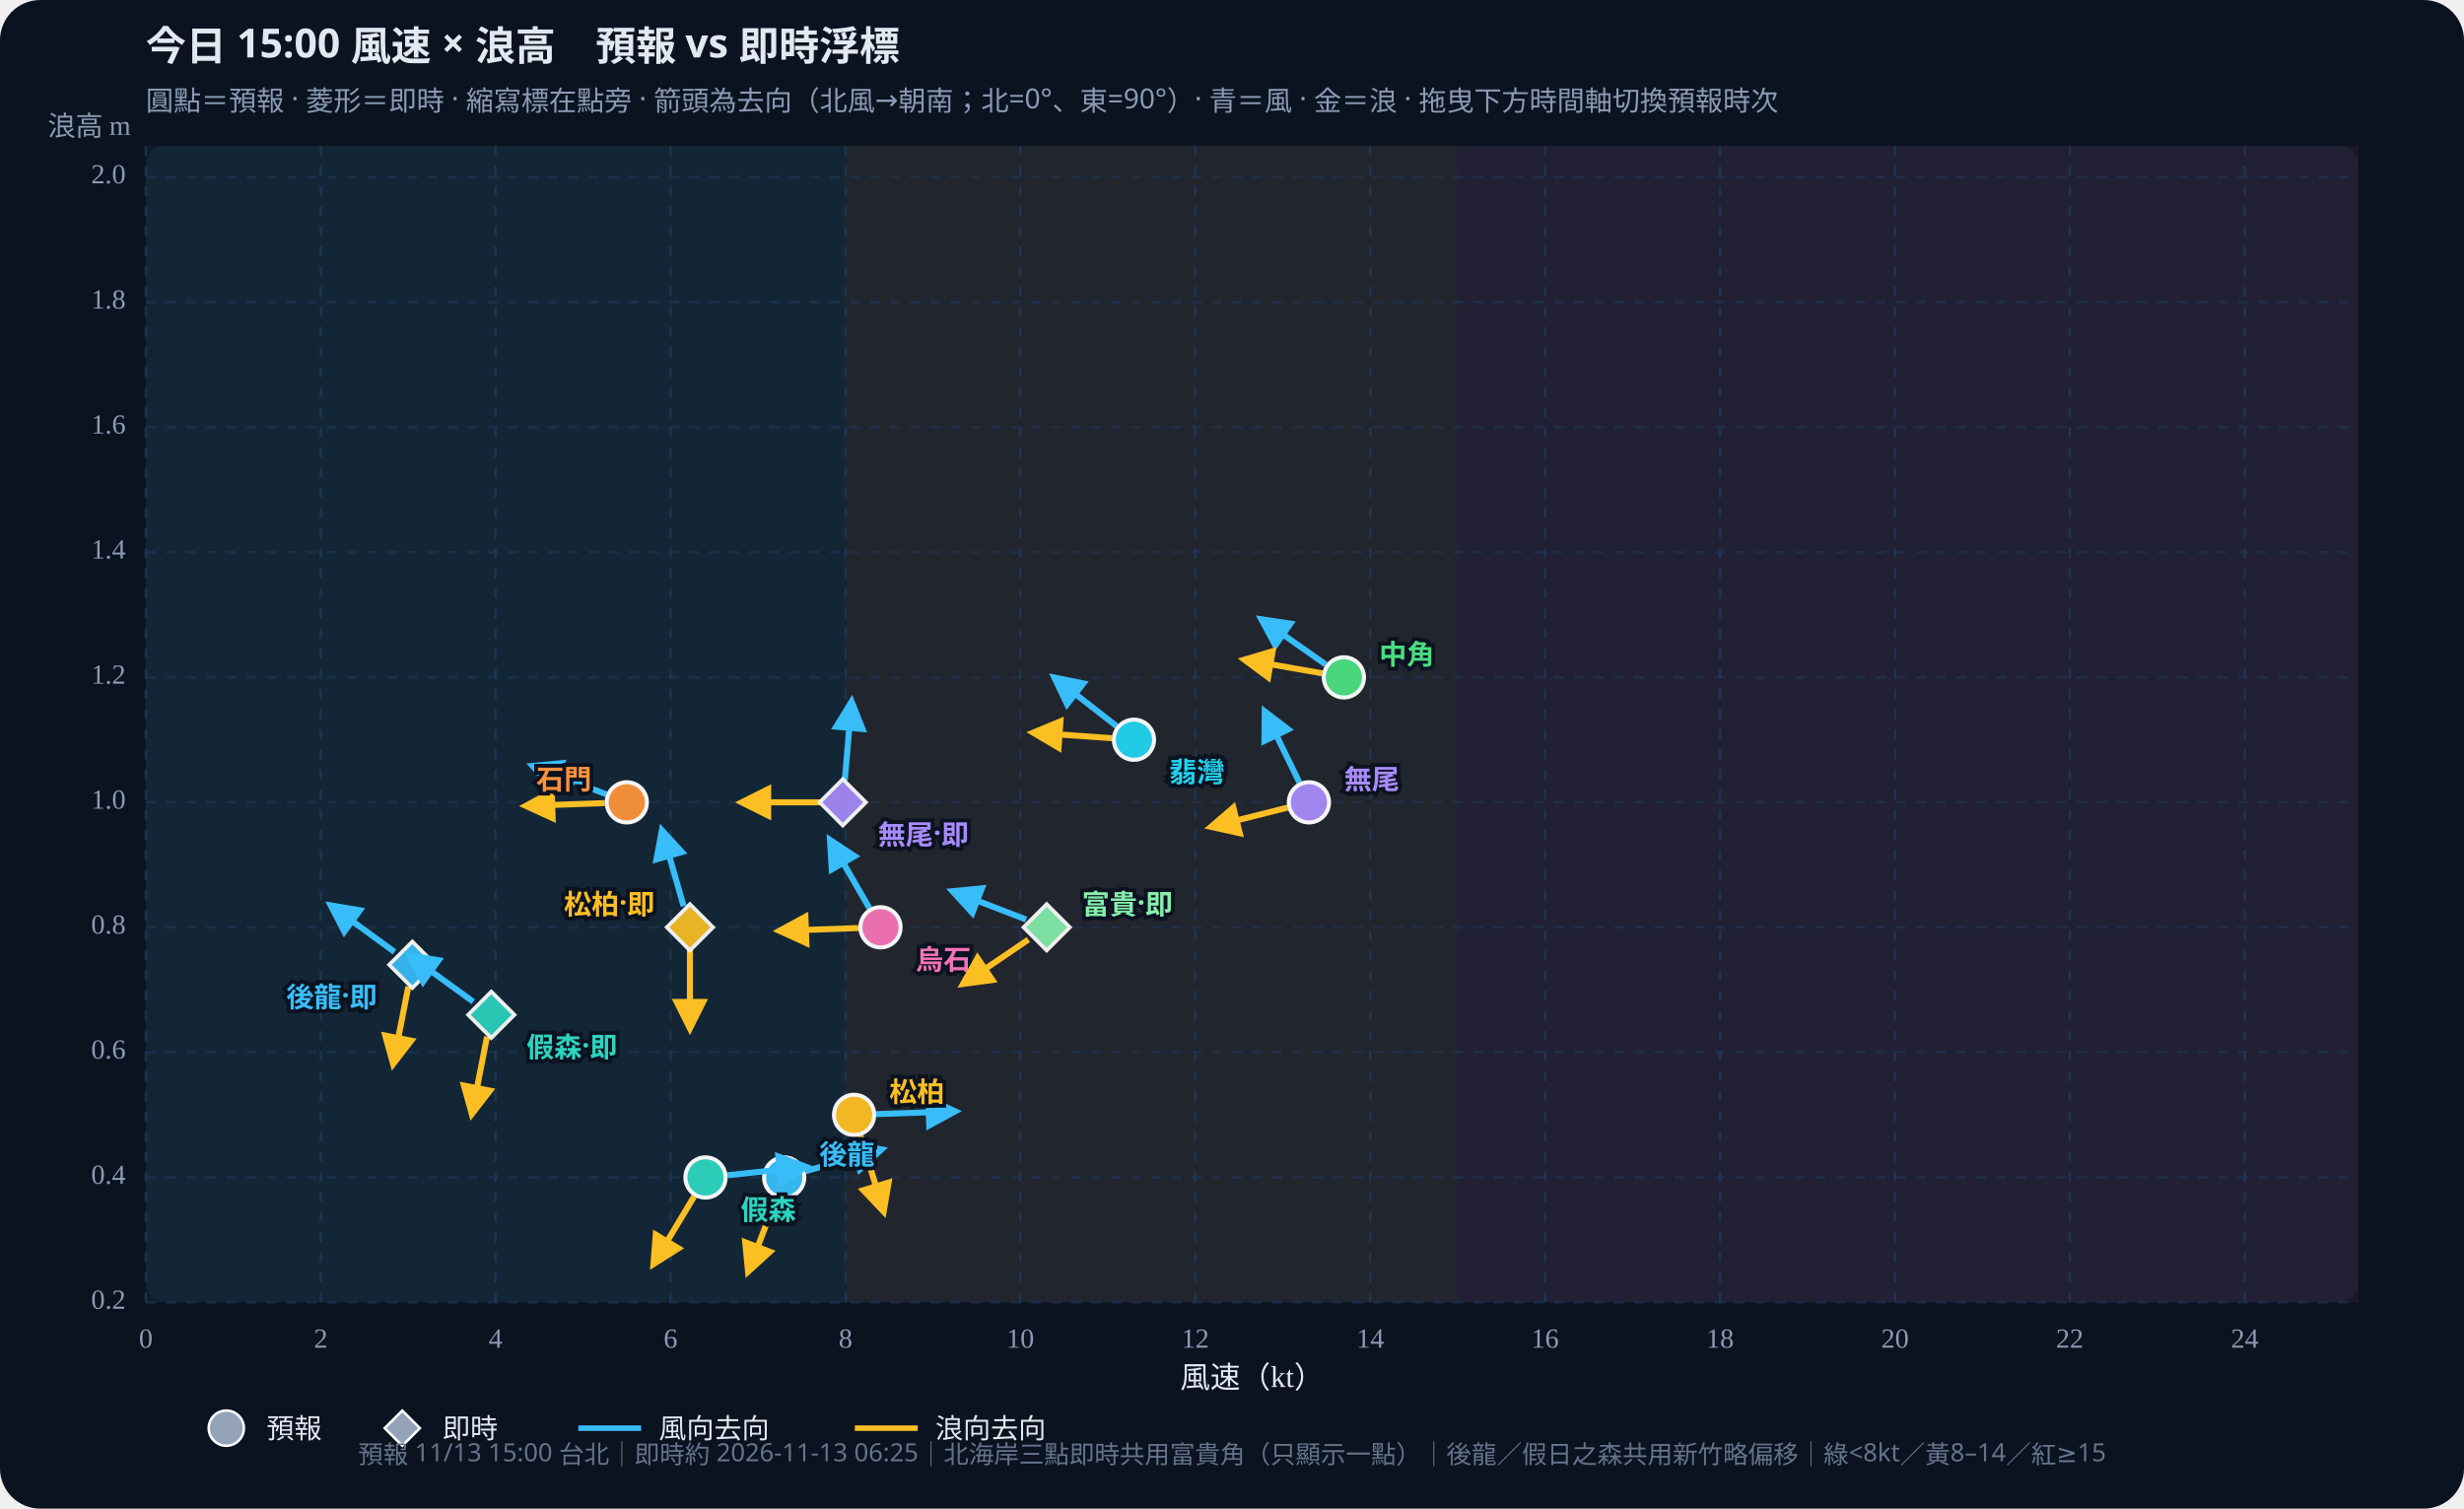
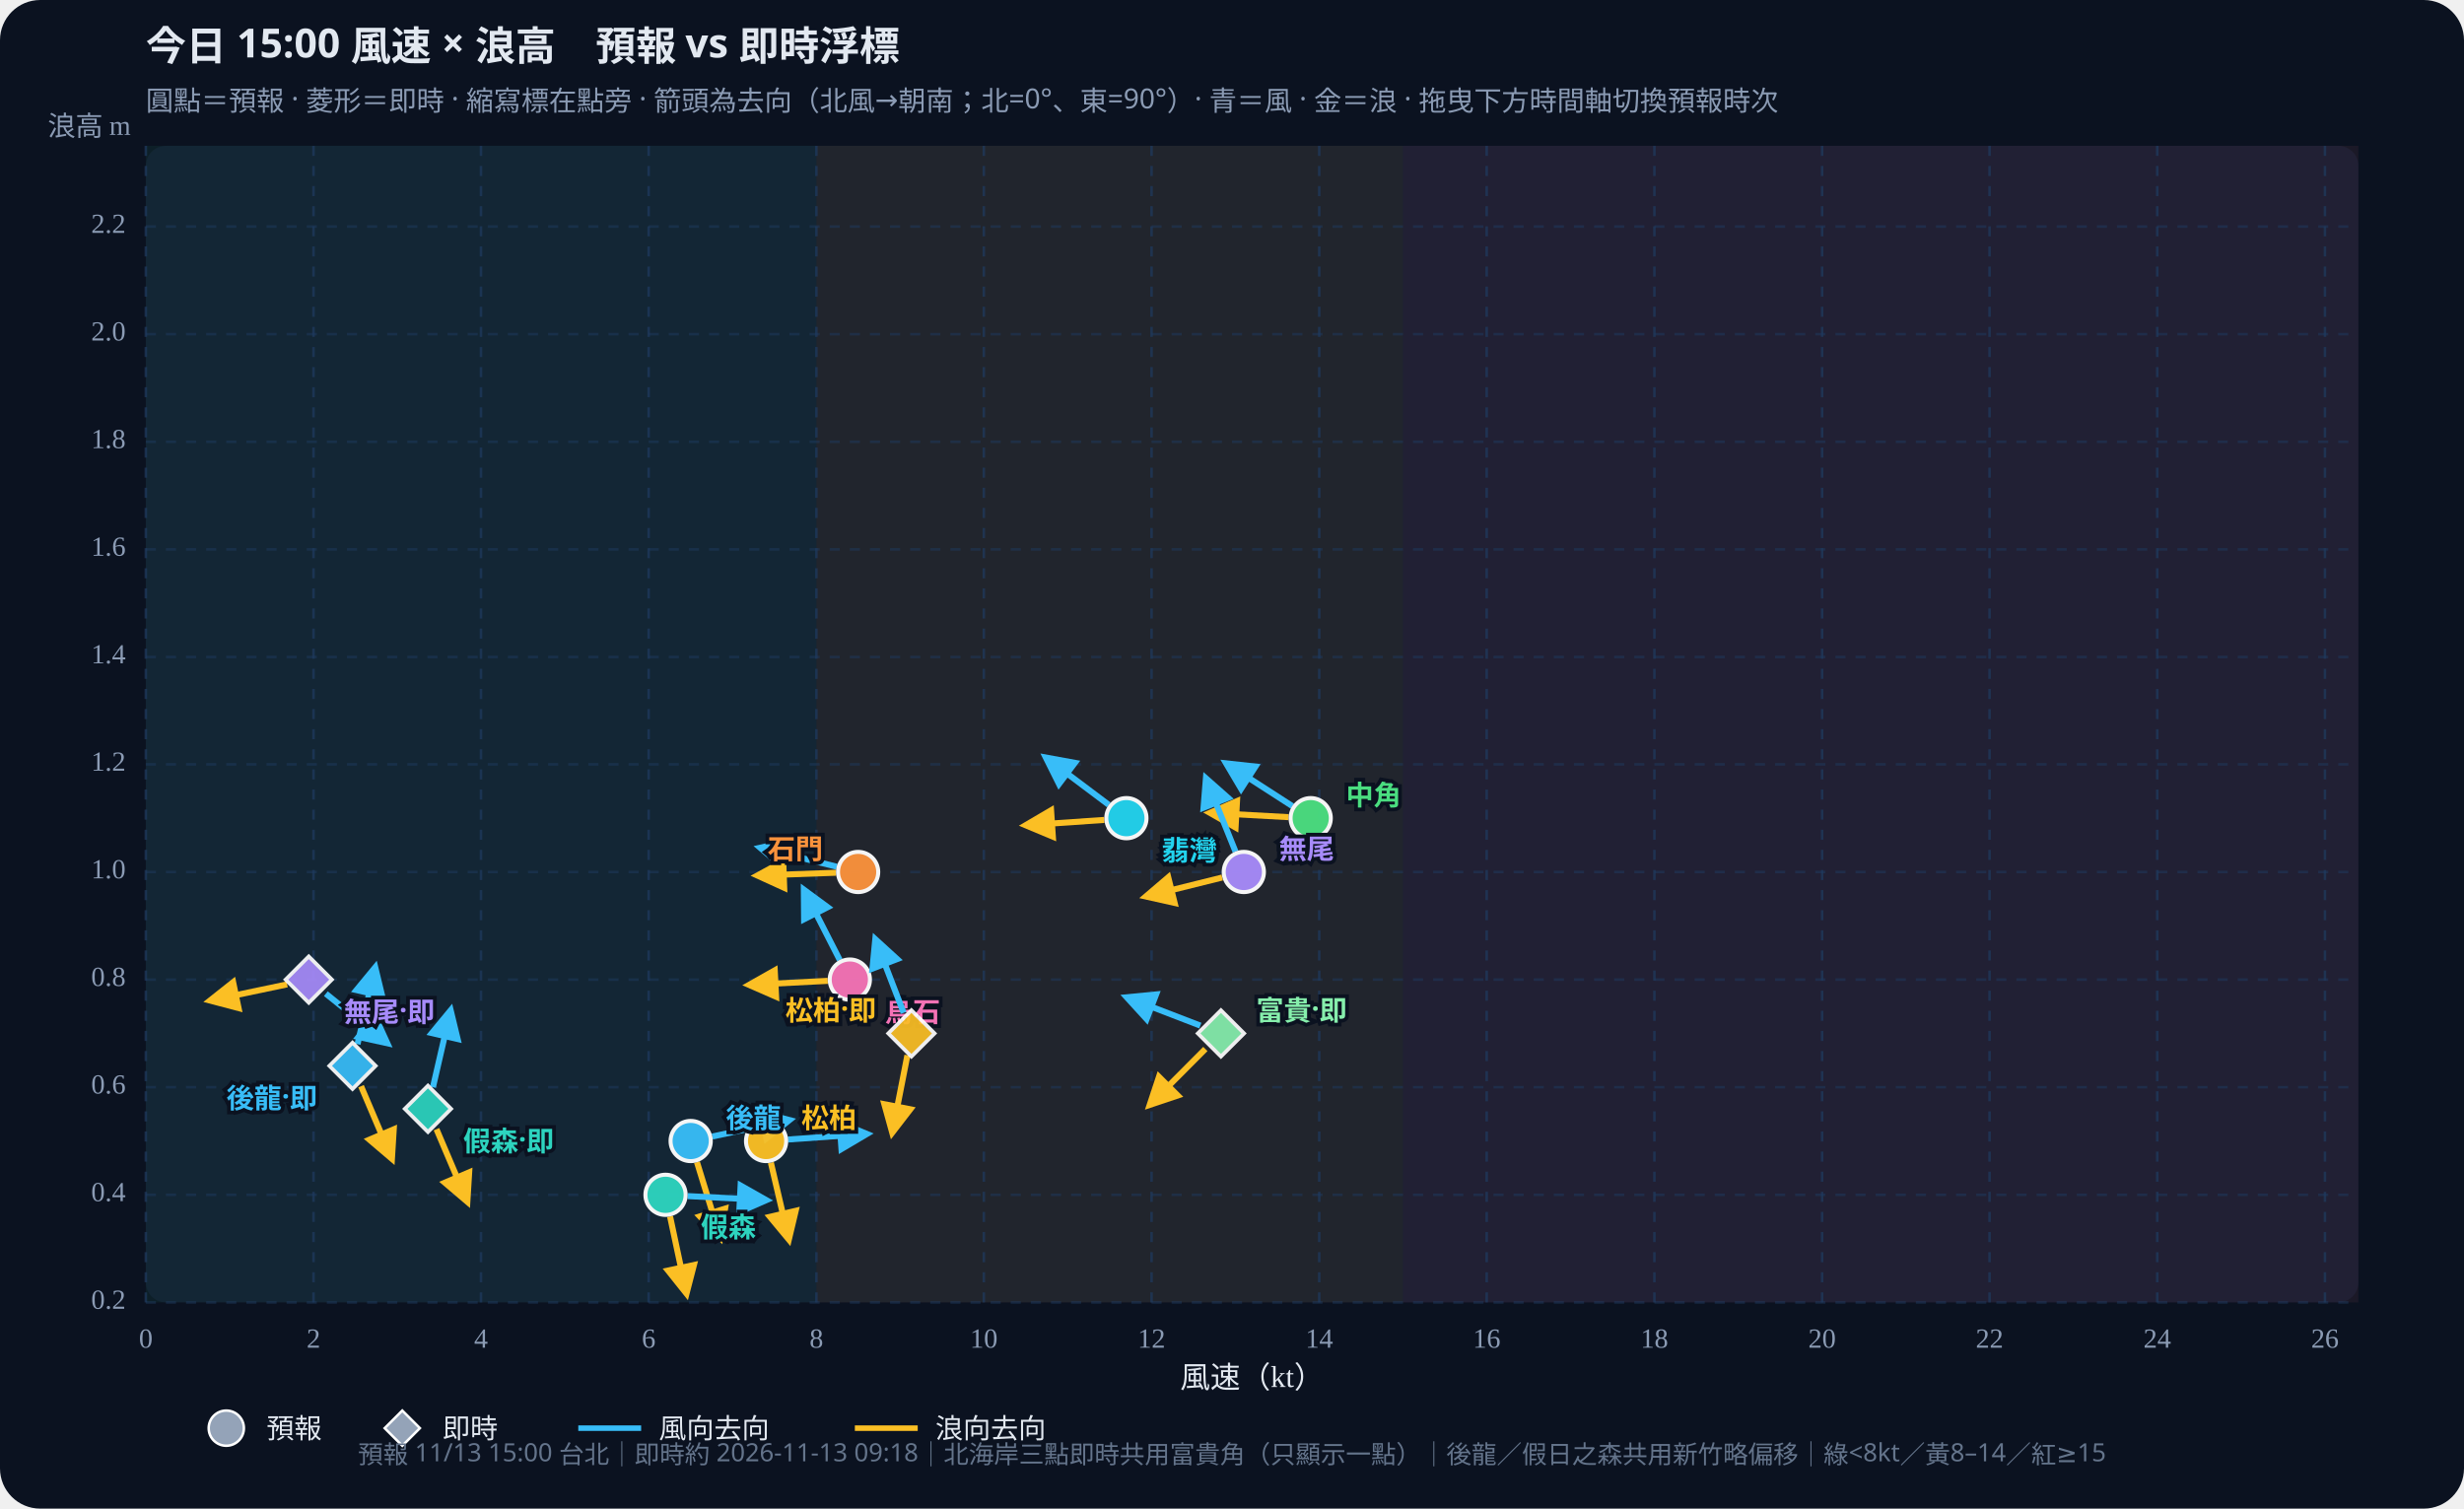
<svg xmlns="http://www.w3.org/2000/svg" id="wws-svg" viewBox="0 0 980 600" role="img" aria-label="風速與浪高散佈圖，可拖曳時間軸切換預報時次" style="width:100%;height:auto;display:block">
  <rect width="980" height="600" fill="#0b1220" rx="16" />
  <rect x="58" y="58" width="880" height="460" fill="#111a2e" rx="8" />
-   <rect x="58.0" y="58" width="278.3" height="460" fill="#34d399" opacity="0.07" />
-   <rect x="336.3" y="58" width="243.5" height="460" fill="#fbbf24" opacity="0.07" />
-   <rect x="579.7" y="58" width="358.3" height="460" fill="#fb7185" opacity="0.07" />
+   <rect x="58.0" y="58" width="266.7" height="460" fill="#34d399" opacity="0.07" />
+   <rect x="324.7" y="58" width="233.3" height="460" fill="#fbbf24" opacity="0.07" />
+   <rect x="558.0" y="58" width="380.0" height="460" fill="#fb7185" opacity="0.07" />
  <defs>
    <marker id="arrow-38bdf8" viewBox="0 0 10 10" refX="8" refY="5" markerWidth="6" markerHeight="6" orient="auto-start-reverse">
      <path d="M0,0 L10,5 L0,10 z" fill="#38bdf8" />
    </marker>
    <marker id="arrow-fbbf24" viewBox="0 0 10 10" refX="8" refY="5" markerWidth="6" markerHeight="6" orient="auto-start-reverse">
      <path d="M0,0 L10,5 L0,10 z" fill="#fbbf24" />
    </marker>
  </defs>
  <text id="wws-title" x="58" y="24" fill="#e2e8f0" font-size="16" font-weight="700" font-family="Noto Sans TC,system-ui,sans-serif">今日 15:00 風速 × 浪高　預報 vs 即時浮標</text>
  <text x="58" y="44" fill="#8b9bb4" font-size="11" font-family="Noto Sans TC,system-ui,sans-serif">圓點＝預報 · 菱形＝即時 · 縮寫標在點旁 · 箭頭為去向（北風→朝南；北=0°、東=90°）· 青＝風 · 金＝浪 · 拖曳下方時間軸切換預報時次</text>
  <line x1="58.0" y1="58" x2="58.0" y2="518" stroke="#1e3a5f" stroke-dasharray="4 4" opacity="0.7" />
  <text x="58.0" y="536" text-anchor="middle" fill="#8b9bb4" font-size="11">0</text>
-   <line x1="127.6" y1="58" x2="127.6" y2="518" stroke="#1e3a5f" stroke-dasharray="4 4" opacity="0.7" />
-   <text x="127.6" y="536" text-anchor="middle" fill="#8b9bb4" font-size="11">2</text>
-   <line x1="197.1" y1="58" x2="197.1" y2="518" stroke="#1e3a5f" stroke-dasharray="4 4" opacity="0.7" />
-   <text x="197.1" y="536" text-anchor="middle" fill="#8b9bb4" font-size="11">4</text>
-   <line x1="266.7" y1="58" x2="266.7" y2="518" stroke="#1e3a5f" stroke-dasharray="4 4" opacity="0.7" />
-   <text x="266.7" y="536" text-anchor="middle" fill="#8b9bb4" font-size="11">6</text>
-   <line x1="336.3" y1="58" x2="336.3" y2="518" stroke="#1e3a5f" stroke-dasharray="4 4" opacity="0.7" />
-   <text x="336.3" y="536" text-anchor="middle" fill="#8b9bb4" font-size="11">8</text>
-   <line x1="405.8" y1="58" x2="405.8" y2="518" stroke="#1e3a5f" stroke-dasharray="4 4" opacity="0.7" />
-   <text x="405.8" y="536" text-anchor="middle" fill="#8b9bb4" font-size="11">10</text>
-   <line x1="475.4" y1="58" x2="475.4" y2="518" stroke="#1e3a5f" stroke-dasharray="4 4" opacity="0.7" />
-   <text x="475.4" y="536" text-anchor="middle" fill="#8b9bb4" font-size="11">12</text>
-   <line x1="545.0" y1="58" x2="545.0" y2="518" stroke="#1e3a5f" stroke-dasharray="4 4" opacity="0.7" />
-   <text x="545.0" y="536" text-anchor="middle" fill="#8b9bb4" font-size="11">14</text>
-   <line x1="614.5" y1="58" x2="614.5" y2="518" stroke="#1e3a5f" stroke-dasharray="4 4" opacity="0.7" />
-   <text x="614.5" y="536" text-anchor="middle" fill="#8b9bb4" font-size="11">16</text>
-   <line x1="684.1" y1="58" x2="684.1" y2="518" stroke="#1e3a5f" stroke-dasharray="4 4" opacity="0.7" />
-   <text x="684.1" y="536" text-anchor="middle" fill="#8b9bb4" font-size="11">18</text>
-   <line x1="753.7" y1="58" x2="753.7" y2="518" stroke="#1e3a5f" stroke-dasharray="4 4" opacity="0.7" />
-   <text x="753.7" y="536" text-anchor="middle" fill="#8b9bb4" font-size="11">20</text>
-   <line x1="823.2" y1="58" x2="823.2" y2="518" stroke="#1e3a5f" stroke-dasharray="4 4" opacity="0.7" />
-   <text x="823.2" y="536" text-anchor="middle" fill="#8b9bb4" font-size="11">22</text>
-   <line x1="892.8" y1="58" x2="892.8" y2="518" stroke="#1e3a5f" stroke-dasharray="4 4" opacity="0.7" />
-   <text x="892.8" y="536" text-anchor="middle" fill="#8b9bb4" font-size="11">24</text>
+   <line x1="124.7" y1="58" x2="124.7" y2="518" stroke="#1e3a5f" stroke-dasharray="4 4" opacity="0.7" />
+   <text x="124.7" y="536" text-anchor="middle" fill="#8b9bb4" font-size="11">2</text>
+   <line x1="191.3" y1="58" x2="191.3" y2="518" stroke="#1e3a5f" stroke-dasharray="4 4" opacity="0.7" />
+   <text x="191.3" y="536" text-anchor="middle" fill="#8b9bb4" font-size="11">4</text>
+   <line x1="258.0" y1="58" x2="258.0" y2="518" stroke="#1e3a5f" stroke-dasharray="4 4" opacity="0.7" />
+   <text x="258.0" y="536" text-anchor="middle" fill="#8b9bb4" font-size="11">6</text>
+   <line x1="324.7" y1="58" x2="324.7" y2="518" stroke="#1e3a5f" stroke-dasharray="4 4" opacity="0.7" />
+   <text x="324.7" y="536" text-anchor="middle" fill="#8b9bb4" font-size="11">8</text>
+   <line x1="391.3" y1="58" x2="391.3" y2="518" stroke="#1e3a5f" stroke-dasharray="4 4" opacity="0.7" />
+   <text x="391.3" y="536" text-anchor="middle" fill="#8b9bb4" font-size="11">10</text>
+   <line x1="458.0" y1="58" x2="458.0" y2="518" stroke="#1e3a5f" stroke-dasharray="4 4" opacity="0.7" />
+   <text x="458.0" y="536" text-anchor="middle" fill="#8b9bb4" font-size="11">12</text>
+   <line x1="524.7" y1="58" x2="524.7" y2="518" stroke="#1e3a5f" stroke-dasharray="4 4" opacity="0.7" />
+   <text x="524.7" y="536" text-anchor="middle" fill="#8b9bb4" font-size="11">14</text>
+   <line x1="591.3" y1="58" x2="591.3" y2="518" stroke="#1e3a5f" stroke-dasharray="4 4" opacity="0.7" />
+   <text x="591.3" y="536" text-anchor="middle" fill="#8b9bb4" font-size="11">16</text>
+   <line x1="658.0" y1="58" x2="658.0" y2="518" stroke="#1e3a5f" stroke-dasharray="4 4" opacity="0.7" />
+   <text x="658.0" y="536" text-anchor="middle" fill="#8b9bb4" font-size="11">18</text>
+   <line x1="724.7" y1="58" x2="724.7" y2="518" stroke="#1e3a5f" stroke-dasharray="4 4" opacity="0.7" />
+   <text x="724.7" y="536" text-anchor="middle" fill="#8b9bb4" font-size="11">20</text>
+   <line x1="791.3" y1="58" x2="791.3" y2="518" stroke="#1e3a5f" stroke-dasharray="4 4" opacity="0.7" />
+   <text x="791.3" y="536" text-anchor="middle" fill="#8b9bb4" font-size="11">22</text>
+   <line x1="858.0" y1="58" x2="858.0" y2="518" stroke="#1e3a5f" stroke-dasharray="4 4" opacity="0.7" />
+   <text x="858.0" y="536" text-anchor="middle" fill="#8b9bb4" font-size="11">24</text>
+   <line x1="924.7" y1="58" x2="924.7" y2="518" stroke="#1e3a5f" stroke-dasharray="4 4" opacity="0.7" />
+   <text x="924.7" y="536" text-anchor="middle" fill="#8b9bb4" font-size="11">26</text>
  <line x1="58" y1="518.0" x2="938" y2="518.0" stroke="#1e3a5f" stroke-dasharray="4 4" opacity="0.5" />
  <text x="50" y="518.0" text-anchor="end" dominant-baseline="middle" fill="#8b9bb4" font-size="11">0.2</text>
-   <line x1="58" y1="468.3" x2="938" y2="468.3" stroke="#1e3a5f" stroke-dasharray="4 4" opacity="0.5" />
-   <text x="50" y="468.3" text-anchor="end" dominant-baseline="middle" fill="#8b9bb4" font-size="11">0.4</text>
-   <line x1="58" y1="418.5" x2="938" y2="418.5" stroke="#1e3a5f" stroke-dasharray="4 4" opacity="0.5" />
-   <text x="50" y="418.5" text-anchor="end" dominant-baseline="middle" fill="#8b9bb4" font-size="11">0.6</text>
-   <line x1="58" y1="368.8" x2="938" y2="368.8" stroke="#1e3a5f" stroke-dasharray="4 4" opacity="0.5" />
-   <text x="50" y="368.8" text-anchor="end" dominant-baseline="middle" fill="#8b9bb4" font-size="11">0.8</text>
-   <line x1="58" y1="319.1" x2="938" y2="319.1" stroke="#1e3a5f" stroke-dasharray="4 4" opacity="0.5" />
-   <text x="50" y="319.1" text-anchor="end" dominant-baseline="middle" fill="#8b9bb4" font-size="11">1.0</text>
-   <line x1="58" y1="269.4" x2="938" y2="269.4" stroke="#1e3a5f" stroke-dasharray="4 4" opacity="0.5" />
-   <text x="50" y="269.4" text-anchor="end" dominant-baseline="middle" fill="#8b9bb4" font-size="11">1.2</text>
-   <line x1="58" y1="219.6" x2="938" y2="219.6" stroke="#1e3a5f" stroke-dasharray="4 4" opacity="0.5" />
-   <text x="50" y="219.6" text-anchor="end" dominant-baseline="middle" fill="#8b9bb4" font-size="11">1.4</text>
-   <line x1="58" y1="169.9" x2="938" y2="169.9" stroke="#1e3a5f" stroke-dasharray="4 4" opacity="0.5" />
-   <text x="50" y="169.9" text-anchor="end" dominant-baseline="middle" fill="#8b9bb4" font-size="11">1.6</text>
-   <line x1="58" y1="120.2" x2="938" y2="120.2" stroke="#1e3a5f" stroke-dasharray="4 4" opacity="0.5" />
-   <text x="50" y="120.2" text-anchor="end" dominant-baseline="middle" fill="#8b9bb4" font-size="11">1.8</text>
-   <line x1="58" y1="70.4" x2="938" y2="70.4" stroke="#1e3a5f" stroke-dasharray="4 4" opacity="0.5" />
-   <text x="50" y="70.4" text-anchor="end" dominant-baseline="middle" fill="#8b9bb4" font-size="11">2.0</text>
+   <line x1="58" y1="475.2" x2="938" y2="475.2" stroke="#1e3a5f" stroke-dasharray="4 4" opacity="0.5" />
+   <text x="50" y="475.2" text-anchor="end" dominant-baseline="middle" fill="#8b9bb4" font-size="11">0.4</text>
+   <line x1="58" y1="432.4" x2="938" y2="432.4" stroke="#1e3a5f" stroke-dasharray="4 4" opacity="0.5" />
+   <text x="50" y="432.4" text-anchor="end" dominant-baseline="middle" fill="#8b9bb4" font-size="11">0.6</text>
+   <line x1="58" y1="389.6" x2="938" y2="389.6" stroke="#1e3a5f" stroke-dasharray="4 4" opacity="0.5" />
+   <text x="50" y="389.6" text-anchor="end" dominant-baseline="middle" fill="#8b9bb4" font-size="11">0.8</text>
+   <line x1="58" y1="346.8" x2="938" y2="346.8" stroke="#1e3a5f" stroke-dasharray="4 4" opacity="0.5" />
+   <text x="50" y="346.8" text-anchor="end" dominant-baseline="middle" fill="#8b9bb4" font-size="11">1.0</text>
+   <line x1="58" y1="304.0" x2="938" y2="304.0" stroke="#1e3a5f" stroke-dasharray="4 4" opacity="0.5" />
+   <text x="50" y="304.0" text-anchor="end" dominant-baseline="middle" fill="#8b9bb4" font-size="11">1.2</text>
+   <line x1="58" y1="261.3" x2="938" y2="261.3" stroke="#1e3a5f" stroke-dasharray="4 4" opacity="0.5" />
+   <text x="50" y="261.3" text-anchor="end" dominant-baseline="middle" fill="#8b9bb4" font-size="11">1.4</text>
+   <line x1="58" y1="218.5" x2="938" y2="218.5" stroke="#1e3a5f" stroke-dasharray="4 4" opacity="0.5" />
+   <text x="50" y="218.5" text-anchor="end" dominant-baseline="middle" fill="#8b9bb4" font-size="11">1.6</text>
+   <line x1="58" y1="175.7" x2="938" y2="175.7" stroke="#1e3a5f" stroke-dasharray="4 4" opacity="0.5" />
+   <text x="50" y="175.7" text-anchor="end" dominant-baseline="middle" fill="#8b9bb4" font-size="11">1.8</text>
+   <line x1="58" y1="132.9" x2="938" y2="132.9" stroke="#1e3a5f" stroke-dasharray="4 4" opacity="0.5" />
+   <text x="50" y="132.9" text-anchor="end" dominant-baseline="middle" fill="#8b9bb4" font-size="11">2.0</text>
+   <line x1="58" y1="90.1" x2="938" y2="90.1" stroke="#1e3a5f" stroke-dasharray="4 4" opacity="0.5" />
+   <text x="50" y="90.1" text-anchor="end" dominant-baseline="middle" fill="#8b9bb4" font-size="11">2.2</text>
  <text x="498" y="552" text-anchor="middle" fill="#e2e8f0" font-size="12">風速（kt）</text>
  <text x="52" y="54" text-anchor="end" fill="#8b9bb4" font-size="11">浪高 m</text>
  <g id="wws-forecast-layer">
-     <line x1="320.4" y1="465.8" x2="350.4" y2="457.2" stroke="#38bdf8" stroke-width="2.4" marker-end="url(#arrow-38bdf8)" />
-     <line x1="308.8" y1="476.5" x2="297.6" y2="505.6" stroke="#fbbf24" stroke-width="2.4" marker-end="url(#arrow-fbbf24)" />
-     <circle cx="311.9" cy="468.3" r="8.0" fill="#38bdf8" stroke="#fff" stroke-width="1.6" opacity="0.95" />
-     <line x1="289.4" y1="467.4" x2="320.4" y2="464.1" stroke="#38bdf8" stroke-width="2.4" marker-end="url(#arrow-38bdf8)" />
-     <line x1="276.1" y1="475.8" x2="260.0" y2="502.6" stroke="#fbbf24" stroke-width="2.4" marker-end="url(#arrow-fbbf24)" />
-     <circle cx="280.6" cy="468.3" r="8.0" fill="#2dd4bf" stroke="#fff" stroke-width="1.6" opacity="0.95" />
-     <line x1="348.5" y1="443.1" x2="379.7" y2="442.0" stroke="#38bdf8" stroke-width="2.4" marker-end="url(#arrow-38bdf8)" />
-     <line x1="342.3" y1="451.8" x2="351.4" y2="481.7" stroke="#fbbf24" stroke-width="2.4" marker-end="url(#arrow-fbbf24)" />
-     <circle cx="339.7" cy="443.4" r="8.0" fill="#fbbf24" stroke="#fff" stroke-width="1.6" opacity="0.95" />
-     <line x1="527.3" y1="264.3" x2="501.8" y2="246.4" stroke="#38bdf8" stroke-width="2.4" marker-end="url(#arrow-38bdf8)" />
-     <line x1="525.9" y1="267.8" x2="495.1" y2="262.4" stroke="#fbbf24" stroke-width="2.4" marker-end="url(#arrow-fbbf24)" />
-     <circle cx="534.5" cy="269.4" r="8.0" fill="#4ade80" stroke="#fff" stroke-width="1.6" opacity="0.95" />
-     <line x1="444.1" y1="288.8" x2="419.5" y2="269.6" stroke="#38bdf8" stroke-width="2.4" marker-end="url(#arrow-38bdf8)" />
-     <line x1="442.3" y1="293.6" x2="411.1" y2="291.4" stroke="#fbbf24" stroke-width="2.4" marker-end="url(#arrow-fbbf24)" />
-     <circle cx="451.0" cy="294.2" r="8.0" fill="#22d3ee" stroke="#fff" stroke-width="1.6" opacity="0.95" />
-     <line x1="241.1" y1="315.9" x2="212.0" y2="304.7" stroke="#38bdf8" stroke-width="2.4" marker-end="url(#arrow-38bdf8)" />
-     <line x1="240.5" y1="319.4" x2="209.3" y2="320.5" stroke="#fbbf24" stroke-width="2.4" marker-end="url(#arrow-fbbf24)" />
-     <circle cx="249.3" cy="319.1" r="8.0" fill="#fb923c" stroke="#fff" stroke-width="1.6" opacity="0.95" />
-     <line x1="516.8" y1="311.2" x2="503.1" y2="283.1" stroke="#38bdf8" stroke-width="2.4" marker-end="url(#arrow-38bdf8)" />
-     <line x1="512.1" y1="321.2" x2="481.8" y2="328.8" stroke="#fbbf24" stroke-width="2.4" marker-end="url(#arrow-fbbf24)" />
-     <circle cx="520.6" cy="319.1" r="8.0" fill="#a78bfa" stroke="#fff" stroke-width="1.6" opacity="0.95" />
-     <line x1="345.8" y1="361.2" x2="330.2" y2="334.2" stroke="#38bdf8" stroke-width="2.4" marker-end="url(#arrow-38bdf8)" />
-     <line x1="341.4" y1="369.1" x2="310.2" y2="370.2" stroke="#fbbf24" stroke-width="2.4" marker-end="url(#arrow-fbbf24)" />
-     <circle cx="350.2" cy="368.8" r="8.0" fill="#f472b6" stroke="#fff" stroke-width="1.6" opacity="0.95" />
-     <text x="325.9" y="458.3" text-anchor="start" dominant-baseline="central" fill="#38bdf8" font-size="11" font-weight="700" font-family="Noto Sans TC,system-ui,sans-serif" stroke="#0b1220" stroke-width="3" paint-order="stroke">後龍</text>
-     <text x="294.6" y="480.3" text-anchor="start" dominant-baseline="central" fill="#2dd4bf" font-size="11" font-weight="700" font-family="Noto Sans TC,system-ui,sans-serif" stroke="#0b1220" stroke-width="3" paint-order="stroke">假森</text>
-     <text x="353.7" y="433.4" text-anchor="start" dominant-baseline="central" fill="#fbbf24" font-size="11" font-weight="700" font-family="Noto Sans TC,system-ui,sans-serif" stroke="#0b1220" stroke-width="3" paint-order="stroke">松柏</text>
-     <text x="548.5" y="259.4" text-anchor="start" dominant-baseline="central" fill="#4ade80" font-size="11" font-weight="700" font-family="Noto Sans TC,system-ui,sans-serif" stroke="#0b1220" stroke-width="3" paint-order="stroke">中角</text>
-     <text x="465.0" y="306.2" text-anchor="start" dominant-baseline="central" fill="#22d3ee" font-size="11" font-weight="700" font-family="Noto Sans TC,system-ui,sans-serif" stroke="#0b1220" stroke-width="3" paint-order="stroke">翡灣</text>
-     <text x="235.3" y="309.1" text-anchor="end" dominant-baseline="central" fill="#fb923c" font-size="11" font-weight="700" font-family="Noto Sans TC,system-ui,sans-serif" stroke="#0b1220" stroke-width="3" paint-order="stroke">石門</text>
-     <text x="534.6" y="309.1" text-anchor="start" dominant-baseline="central" fill="#a78bfa" font-size="11" font-weight="700" font-family="Noto Sans TC,system-ui,sans-serif" stroke="#0b1220" stroke-width="3" paint-order="stroke">無尾</text>
-     <text x="364.2" y="380.8" text-anchor="start" dominant-baseline="central" fill="#f472b6" font-size="11" font-weight="700" font-family="Noto Sans TC,system-ui,sans-serif" stroke="#0b1220" stroke-width="3" paint-order="stroke">烏石</text>
+     <line x1="283.3" y1="452.0" x2="313.8" y2="445.5" stroke="#38bdf8" stroke-width="2.4" marker-end="url(#arrow-38bdf8)" />
+     <line x1="277.2" y1="462.2" x2="286.4" y2="492.1" stroke="#fbbf24" stroke-width="2.4" marker-end="url(#arrow-fbbf24)" />
+     <circle cx="274.7" cy="453.8" r="8.0" fill="#38bdf8" stroke="#fff" stroke-width="1.6" opacity="0.95" />
+     <line x1="273.5" y1="475.7" x2="304.6" y2="477.3" stroke="#38bdf8" stroke-width="2.4" marker-end="url(#arrow-38bdf8)" />
+     <line x1="266.5" y1="483.8" x2="273.0" y2="514.3" stroke="#fbbf24" stroke-width="2.4" marker-end="url(#arrow-fbbf24)" />
+     <circle cx="264.7" cy="475.2" r="8.0" fill="#2dd4bf" stroke="#fff" stroke-width="1.6" opacity="0.95" />
+     <line x1="313.4" y1="453.2" x2="344.6" y2="451.0" stroke="#38bdf8" stroke-width="2.4" marker-end="url(#arrow-38bdf8)" />
+     <line x1="306.6" y1="462.4" x2="313.7" y2="492.8" stroke="#fbbf24" stroke-width="2.4" marker-end="url(#arrow-fbbf24)" />
+     <circle cx="304.7" cy="453.8" r="8.0" fill="#fbbf24" stroke="#fff" stroke-width="1.6" opacity="0.95" />
+     <line x1="514.0" y1="320.6" x2="487.8" y2="303.7" stroke="#38bdf8" stroke-width="2.4" marker-end="url(#arrow-38bdf8)" />
+     <line x1="512.5" y1="325.0" x2="481.4" y2="323.3" stroke="#fbbf24" stroke-width="2.4" marker-end="url(#arrow-fbbf24)" />
+     <circle cx="521.3" cy="325.4" r="8.0" fill="#4ade80" stroke="#fff" stroke-width="1.6" opacity="0.95" />
+     <line x1="441.0" y1="320.1" x2="416.1" y2="301.4" stroke="#38bdf8" stroke-width="2.4" marker-end="url(#arrow-38bdf8)" />
+     <line x1="439.2" y1="326.1" x2="408.1" y2="328.2" stroke="#fbbf24" stroke-width="2.4" marker-end="url(#arrow-fbbf24)" />
+     <circle cx="448.0" cy="325.4" r="8.0" fill="#22d3ee" stroke="#fff" stroke-width="1.6" opacity="0.95" />
+     <line x1="332.8" y1="344.7" x2="302.5" y2="337.2" stroke="#38bdf8" stroke-width="2.4" marker-end="url(#arrow-38bdf8)" />
+     <line x1="332.5" y1="347.1" x2="301.4" y2="348.2" stroke="#fbbf24" stroke-width="2.4" marker-end="url(#arrow-fbbf24)" />
+     <circle cx="341.3" cy="346.8" r="8.0" fill="#fb923c" stroke="#fff" stroke-width="1.6" opacity="0.95" />
+     <line x1="491.4" y1="338.7" x2="479.7" y2="309.7" stroke="#38bdf8" stroke-width="2.4" marker-end="url(#arrow-38bdf8)" />
+     <line x1="486.1" y1="349.0" x2="455.9" y2="356.5" stroke="#fbbf24" stroke-width="2.4" marker-end="url(#arrow-fbbf24)" />
+     <circle cx="494.7" cy="346.8" r="8.0" fill="#a78bfa" stroke="#fff" stroke-width="1.6" opacity="0.95" />
+     <line x1="334.0" y1="381.8" x2="319.8" y2="354.0" stroke="#38bdf8" stroke-width="2.4" marker-end="url(#arrow-38bdf8)" />
+     <line x1="329.2" y1="390.1" x2="298.1" y2="391.7" stroke="#fbbf24" stroke-width="2.4" marker-end="url(#arrow-fbbf24)" />
+     <circle cx="338.0" cy="389.6" r="8.0" fill="#f472b6" stroke="#fff" stroke-width="1.6" opacity="0.95" />
+     <text x="288.7" y="443.8" text-anchor="start" dominant-baseline="central" fill="#38bdf8" font-size="11" font-weight="700" font-family="Noto Sans TC,system-ui,sans-serif" stroke="#0b1220" stroke-width="3" paint-order="stroke">後龍</text>
+     <text x="278.7" y="487.2" text-anchor="start" dominant-baseline="central" fill="#2dd4bf" font-size="11" font-weight="700" font-family="Noto Sans TC,system-ui,sans-serif" stroke="#0b1220" stroke-width="3" paint-order="stroke">假森</text>
+     <text x="318.7" y="443.8" text-anchor="start" dominant-baseline="central" fill="#fbbf24" font-size="11" font-weight="700" font-family="Noto Sans TC,system-ui,sans-serif" stroke="#0b1220" stroke-width="3" paint-order="stroke">松柏</text>
+     <text x="535.3" y="315.4" text-anchor="start" dominant-baseline="central" fill="#4ade80" font-size="11" font-weight="700" font-family="Noto Sans TC,system-ui,sans-serif" stroke="#0b1220" stroke-width="3" paint-order="stroke">中角</text>
+     <text x="462.0" y="337.4" text-anchor="start" dominant-baseline="central" fill="#22d3ee" font-size="11" font-weight="700" font-family="Noto Sans TC,system-ui,sans-serif" stroke="#0b1220" stroke-width="3" paint-order="stroke">翡灣</text>
+     <text x="327.3" y="336.8" text-anchor="end" dominant-baseline="central" fill="#fb923c" font-size="11" font-weight="700" font-family="Noto Sans TC,system-ui,sans-serif" stroke="#0b1220" stroke-width="3" paint-order="stroke">石門</text>
+     <text x="508.7" y="336.8" text-anchor="start" dominant-baseline="central" fill="#a78bfa" font-size="11" font-weight="700" font-family="Noto Sans TC,system-ui,sans-serif" stroke="#0b1220" stroke-width="3" paint-order="stroke">無尾</text>
+     <text x="352.0" y="401.6" text-anchor="start" dominant-baseline="central" fill="#f472b6" font-size="11" font-weight="700" font-family="Noto Sans TC,system-ui,sans-serif" stroke="#0b1220" stroke-width="3" paint-order="stroke">烏石</text>
  </g>
  <g id="wws-live-layer">
-     <line x1="156.9" y1="378.6" x2="131.7" y2="360.2" stroke="#38bdf8" stroke-width="2.4" marker-end="url(#arrow-38bdf8)" />
-     <line x1="162.4" y1="392.4" x2="156.4" y2="423.0" stroke="#fbbf24" stroke-width="2.4" marker-end="url(#arrow-fbbf24)" />
-     <polygon points="164.0,374.5 173.2,383.7 164.0,392.9 154.8,383.7" fill="#38bdf8" stroke="#fff" stroke-width="1.5" opacity="0.92" />
-     <line x1="188.2" y1="398.4" x2="163.0" y2="380.1" stroke="#38bdf8" stroke-width="2.4" marker-end="url(#arrow-38bdf8)" />
-     <line x1="193.7" y1="412.3" x2="187.7" y2="442.9" stroke="#fbbf24" stroke-width="2.4" marker-end="url(#arrow-fbbf24)" />
-     <polygon points="195.4,394.4 204.6,403.6 195.4,412.8 186.2,403.6" fill="#2dd4bf" stroke="#fff" stroke-width="1.5" opacity="0.92" />
-     <line x1="271.9" y1="360.4" x2="263.3" y2="330.4" stroke="#38bdf8" stroke-width="2.4" marker-end="url(#arrow-38bdf8)" />
-     <line x1="274.4" y1="377.6" x2="274.4" y2="408.8" stroke="#fbbf24" stroke-width="2.4" marker-end="url(#arrow-fbbf24)" />
-     <polygon points="274.4,359.6 283.6,368.8 274.4,378.0 265.2,368.8" fill="#fbbf24" stroke="#fff" stroke-width="1.5" opacity="0.92" />
-     <line x1="408.1" y1="365.7" x2="379.0" y2="354.5" stroke="#38bdf8" stroke-width="2.4" marker-end="url(#arrow-38bdf8)" />
-     <line x1="409.0" y1="373.7" x2="383.2" y2="391.2" stroke="#fbbf24" stroke-width="2.4" marker-end="url(#arrow-fbbf24)" />
-     <polygon points="416.3,359.6 425.5,368.8 416.3,378.0 407.1,368.8" fill="#86efac" stroke="#fff" stroke-width="1.5" opacity="0.92" />
-     <line x1="336.0" y1="310.3" x2="338.7" y2="279.2" stroke="#38bdf8" stroke-width="2.4" marker-end="url(#arrow-38bdf8)" />
-     <line x1="326.4" y1="319.1" x2="295.2" y2="319.1" stroke="#fbbf24" stroke-width="2.4" marker-end="url(#arrow-fbbf24)" />
-     <polygon points="335.2,309.9 344.4,319.1 335.2,328.3 326.0,319.1" fill="#a78bfa" stroke="#fff" stroke-width="1.5" opacity="0.92" />
-     <text x="150.0" y="395.7" text-anchor="end" dominant-baseline="central" fill="#38bdf8" font-size="11" font-weight="700" font-family="Noto Sans TC,system-ui,sans-serif" stroke="#0b1220" stroke-width="3" paint-order="stroke">後龍·即</text>
-     <text x="209.4" y="415.6" text-anchor="start" dominant-baseline="central" fill="#2dd4bf" font-size="11" font-weight="700" font-family="Noto Sans TC,system-ui,sans-serif" stroke="#0b1220" stroke-width="3" paint-order="stroke">假森·即</text>
-     <text x="260.4" y="358.8" text-anchor="end" dominant-baseline="central" fill="#fbbf24" font-size="11" font-weight="700" font-family="Noto Sans TC,system-ui,sans-serif" stroke="#0b1220" stroke-width="3" paint-order="stroke">松柏·即</text>
-     <text x="430.3" y="358.8" text-anchor="start" dominant-baseline="central" fill="#86efac" font-size="11" font-weight="700" font-family="Noto Sans TC,system-ui,sans-serif" stroke="#0b1220" stroke-width="3" paint-order="stroke">富貴·即</text>
-     <text x="349.2" y="331.1" text-anchor="start" dominant-baseline="central" fill="#a78bfa" font-size="11" font-weight="700" font-family="Noto Sans TC,system-ui,sans-serif" stroke="#0b1220" stroke-width="3" paint-order="stroke">無尾·即</text>
+     <line x1="142.2" y1="415.3" x2="149.2" y2="384.9" stroke="#38bdf8" stroke-width="2.4" marker-end="url(#arrow-38bdf8)" />
+     <line x1="143.6" y1="432.0" x2="155.8" y2="460.7" stroke="#fbbf24" stroke-width="2.4" marker-end="url(#arrow-fbbf24)" />
+     <polygon points="140.2,414.7 149.4,423.9 140.2,433.1 131.0,423.9" fill="#38bdf8" stroke="#fff" stroke-width="1.5" opacity="0.92" />
+     <line x1="172.2" y1="432.4" x2="179.2" y2="402.0" stroke="#38bdf8" stroke-width="2.4" marker-end="url(#arrow-38bdf8)" />
+     <line x1="173.6" y1="449.1" x2="185.8" y2="477.8" stroke="#fbbf24" stroke-width="2.4" marker-end="url(#arrow-fbbf24)" />
+     <polygon points="170.2,431.8 179.4,441.0 170.2,450.2 161.0,441.0" fill="#2dd4bf" stroke="#fff" stroke-width="1.5" opacity="0.92" />
+     <line x1="359.4" y1="402.8" x2="348.2" y2="373.7" stroke="#38bdf8" stroke-width="2.4" marker-end="url(#arrow-38bdf8)" />
+     <line x1="360.9" y1="419.7" x2="354.9" y2="450.3" stroke="#fbbf24" stroke-width="2.4" marker-end="url(#arrow-fbbf24)" />
+     <polygon points="362.5,401.8 371.7,411.0 362.5,420.2 353.3,411.0" fill="#fbbf24" stroke="#fff" stroke-width="1.5" opacity="0.92" />
+     <line x1="477.4" y1="407.9" x2="448.3" y2="396.7" stroke="#38bdf8" stroke-width="2.4" marker-end="url(#arrow-38bdf8)" />
+     <line x1="479.4" y1="417.2" x2="457.4" y2="439.3" stroke="#fbbf24" stroke-width="2.4" marker-end="url(#arrow-fbbf24)" />
+     <polygon points="485.6,401.8 494.8,411.0 485.6,420.2 476.4,411.0" fill="#86efac" stroke="#fff" stroke-width="1.5" opacity="0.92" />
+     <line x1="129.6" y1="395.2" x2="153.9" y2="414.8" stroke="#38bdf8" stroke-width="2.4" marker-end="url(#arrow-38bdf8)" />
+     <line x1="114.2" y1="391.5" x2="83.7" y2="397.9" stroke="#fbbf24" stroke-width="2.4" marker-end="url(#arrow-fbbf24)" />
+     <polygon points="122.8,380.4 132.0,389.6 122.8,398.8 113.6,389.6" fill="#a78bfa" stroke="#fff" stroke-width="1.5" opacity="0.92" />
+     <text x="126.2" y="435.9" text-anchor="end" dominant-baseline="central" fill="#38bdf8" font-size="11" font-weight="700" font-family="Noto Sans TC,system-ui,sans-serif" stroke="#0b1220" stroke-width="3" paint-order="stroke">後龍·即</text>
+     <text x="184.2" y="453.0" text-anchor="start" dominant-baseline="central" fill="#2dd4bf" font-size="11" font-weight="700" font-family="Noto Sans TC,system-ui,sans-serif" stroke="#0b1220" stroke-width="3" paint-order="stroke">假森·即</text>
+     <text x="348.5" y="401.0" text-anchor="end" dominant-baseline="central" fill="#fbbf24" font-size="11" font-weight="700" font-family="Noto Sans TC,system-ui,sans-serif" stroke="#0b1220" stroke-width="3" paint-order="stroke">松柏·即</text>
+     <text x="499.6" y="401.0" text-anchor="start" dominant-baseline="central" fill="#86efac" font-size="11" font-weight="700" font-family="Noto Sans TC,system-ui,sans-serif" stroke="#0b1220" stroke-width="3" paint-order="stroke">富貴·即</text>
+     <text x="136.8" y="401.6" text-anchor="start" dominant-baseline="central" fill="#a78bfa" font-size="11" font-weight="700" font-family="Noto Sans TC,system-ui,sans-serif" stroke="#0b1220" stroke-width="3" paint-order="stroke">無尾·即</text>
  </g>
  <circle cx="90" cy="568" r="7" fill="#94a3b8" stroke="#fff" />
  <text x="106" y="572" fill="#e2e8f0" font-size="11" font-family="Noto Sans TC,system-ui,sans-serif">預報</text>
  <polygon points="160,561 167,568 160,575 153,568" fill="#94a3b8" stroke="#fff" />
  <text x="176" y="572" fill="#e2e8f0" font-size="11" font-family="Noto Sans TC,system-ui,sans-serif">即時</text>
  <line x1="230" y1="568" x2="255" y2="568" stroke="#38bdf8" stroke-width="2.2" />
  <text x="262" y="572" fill="#e2e8f0" font-size="11" font-family="Noto Sans TC,system-ui,sans-serif">風向去向</text>
  <line x1="340" y1="568" x2="365" y2="568" stroke="#fbbf24" stroke-width="2.2" />
  <text x="372" y="572" fill="#e2e8f0" font-size="11" font-family="Noto Sans TC,system-ui,sans-serif">浪向去向</text>
-   <text id="wws-foot" x="490" y="582" text-anchor="middle" fill="#64748b" font-size="10" font-family="Noto Sans TC,system-ui,sans-serif">預報 11/13 15:00 台北｜即時約 2026-11-13 06:25｜北海岸三點即時共用富貴角（只顯示一點）｜後龍／假日之森共用新竹略偏移｜綠&lt;8kt／黃8–14／紅≥15</text>
+   <text id="wws-foot" x="490" y="582" text-anchor="middle" fill="#64748b" font-size="10" font-family="Noto Sans TC,system-ui,sans-serif">預報 11/13 15:00 台北｜即時約 2026-11-13 09:18｜北海岸三點即時共用富貴角（只顯示一點）｜後龍／假日之森共用新竹略偏移｜綠&lt;8kt／黃8–14／紅≥15</text>
</svg>
